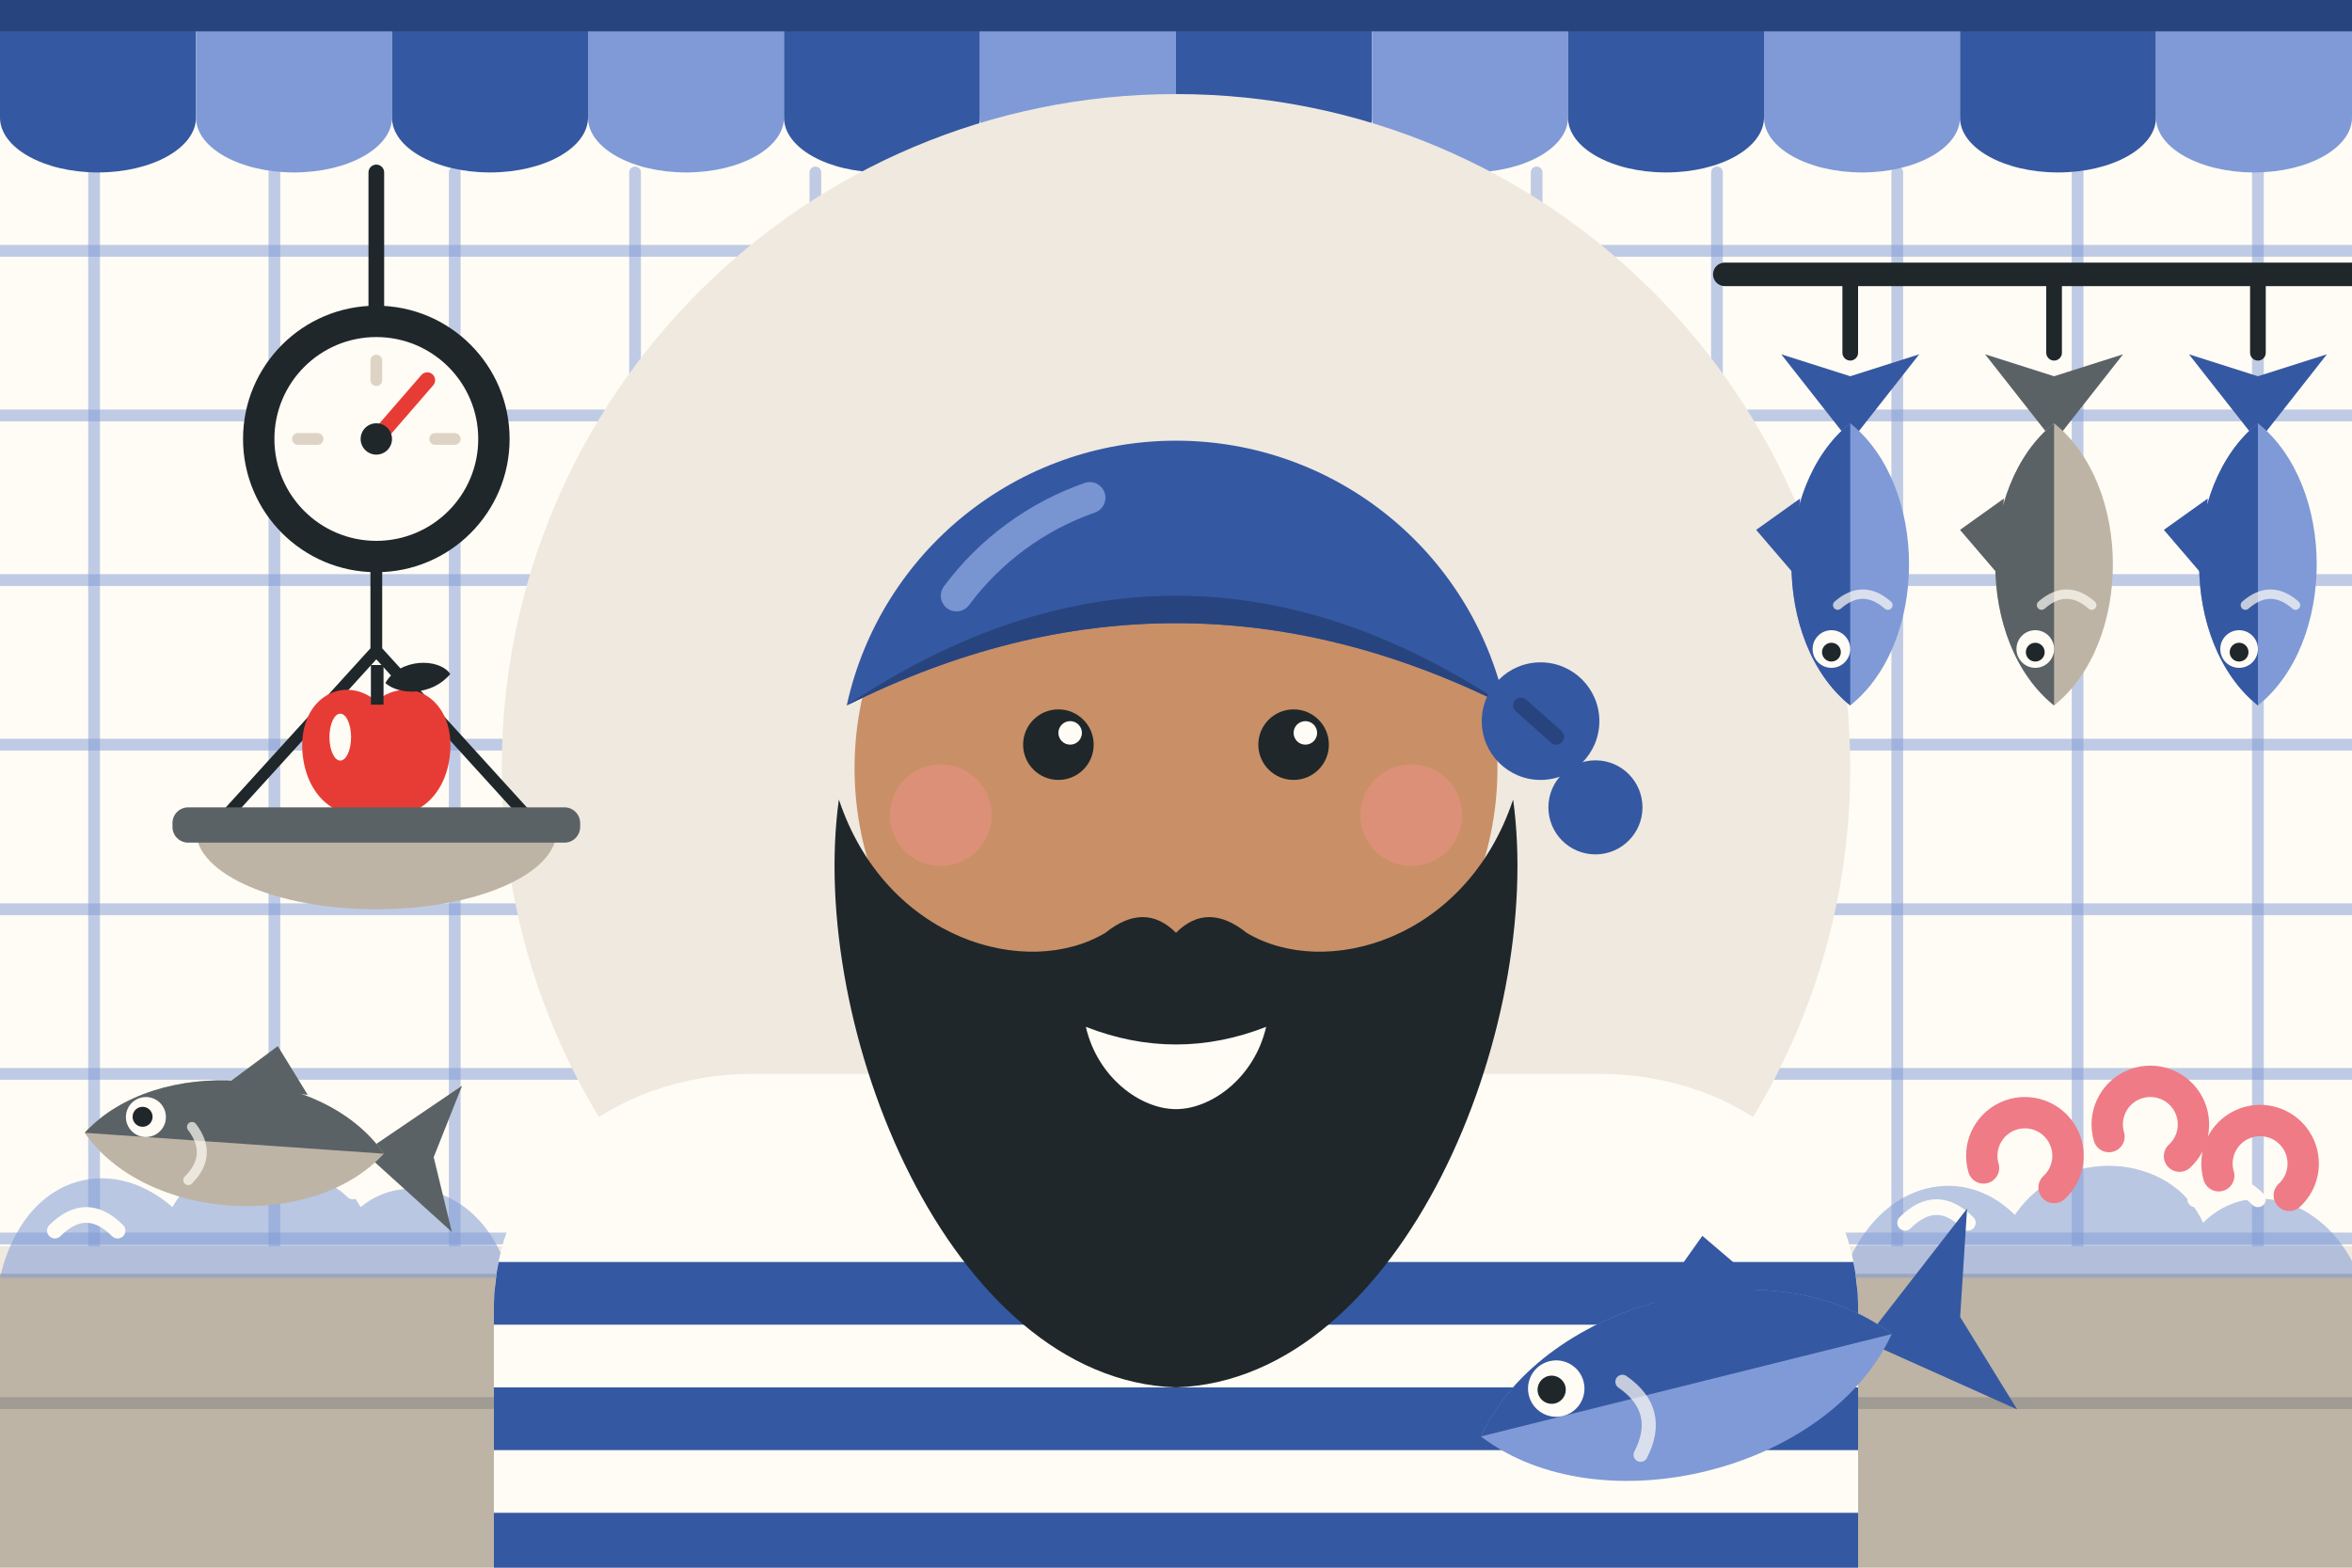
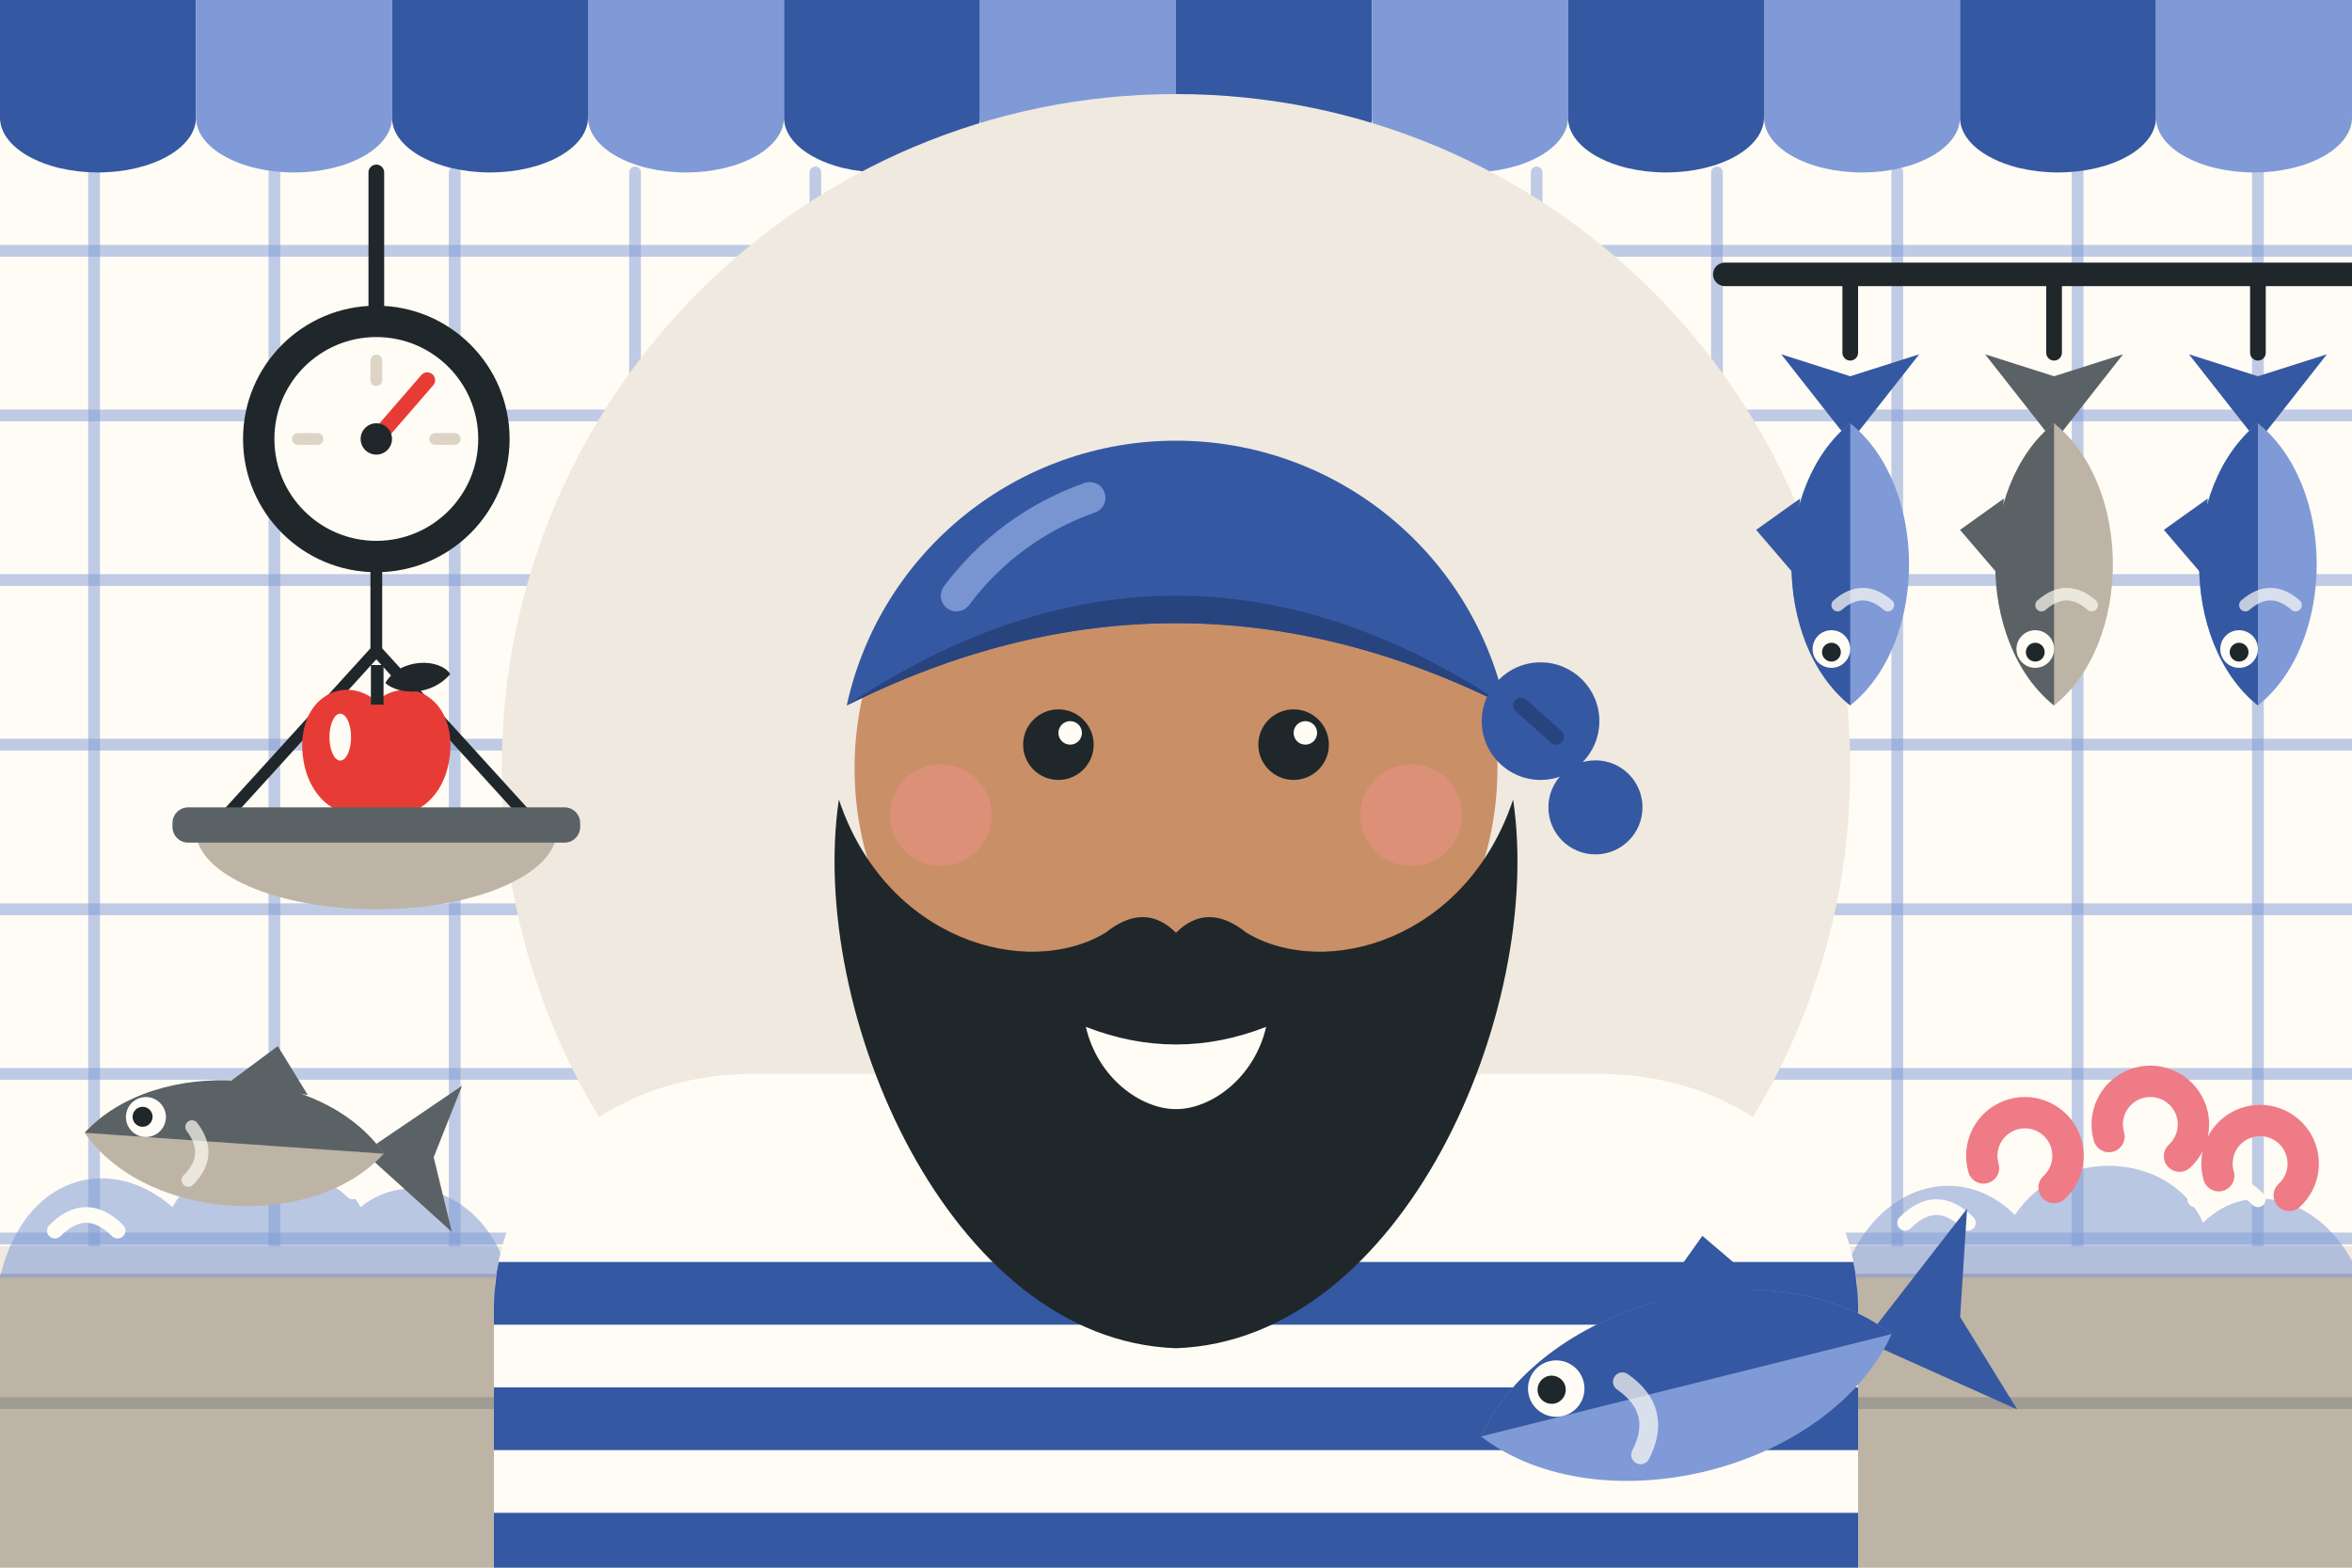
<svg xmlns="http://www.w3.org/2000/svg" viewBox="0 0 600 400">
  <rect x="0" y="0" width="600" height="400" fill="#fffcf5" />
  <path d="M0 64H600M0 106H600M0 148H600M0 190H600M0 232H600M0 274H600M0 316H600" fill="none" stroke="#7f9ad6" stroke-width="3" stroke-linecap="round" stroke-linejoin="round" opacity=".5" />
  <path d="M24 44V320M70 44V320M116 44V320M162 44V320M208 44V320M254 44V320M300 44V320M346 44V320M392 44V320M438 44V320M484 44V320M530 44V320M576 44V320" fill="none" stroke="#7f9ad6" stroke-width="3" stroke-linecap="round" stroke-linejoin="round" opacity=".5" />
  <path d="M0 0h50v30a25 14 0 01-50 0z" fill="#3558a2" />
  <path d="M50 0h50v30a25 14 0 01-50 0z" fill="#7f9ad6" />
  <path d="M100 0h50v30a25 14 0 01-50 0z" fill="#3558a2" />
  <path d="M150 0h50v30a25 14 0 01-50 0z" fill="#7f9ad6" />
  <path d="M200 0h50v30a25 14 0 01-50 0z" fill="#3558a2" />
  <path d="M250 0h50v30a25 14 0 01-50 0z" fill="#7f9ad6" />
  <path d="M300 0h50v30a25 14 0 01-50 0z" fill="#3558a2" />
  <path d="M350 0h50v30a25 14 0 01-50 0z" fill="#7f9ad6" />
  <path d="M400 0h50v30a25 14 0 01-50 0z" fill="#3558a2" />
  <path d="M450 0h50v30a25 14 0 01-50 0z" fill="#7f9ad6" />
  <path d="M500 0h50v30a25 14 0 01-50 0z" fill="#3558a2" />
  <path d="M550 0h50v30a25 14 0 01-50 0z" fill="#7f9ad6" />
-   <rect x="0" y="0" width="600" height="8" fill="#27447f" />
  <circle cx="300" cy="196" r="172" fill="#efe9df" />
  <path d="M96 44v36" fill="none" stroke="#1f272a" stroke-width="4" stroke-linecap="round" stroke-linejoin="round" />
  <circle cx="96" cy="112" r="34" fill="#1f272a" />
  <circle cx="96" cy="112" r="26" fill="#fffcf5" />
  <path d="M96 92v5M116 112h-5M76 112h5" fill="none" stroke="#ddd4c6" stroke-width="3" stroke-linecap="round" stroke-linejoin="round" />
  <path d="M96 112l13-15" fill="none" stroke="#e73c35" stroke-width="4" stroke-linecap="round" stroke-linejoin="round" />
  <circle cx="96" cy="112" r="4" fill="#1f272a" />
  <path d="M96 146v20M96 166L56 210M96 166L136 210" fill="none" stroke="#1f272a" stroke-width="3" stroke-linecap="round" stroke-linejoin="round" />
  <g transform="translate(73 166) scale(1.4375)">
    <path d="M50 28C32 13 7 26 9 56C11 83 31 96 50 90C69 96 89 83 91 56C93 26 68 13 50 28Z" fill="#e73c35" transform="scale(0.32)" />
    <ellipse cx="30" cy="48" rx="6" ry="13" fill="#fffcf5" transform="scale(0.32)" />
    <path d="M47 8h7v22h-7Z" fill="#1f272a" transform="scale(0.32)" />
    <path d="M55 18C63 4 85 4 91 13C81 25 63 25 55 18Z" fill="#1f272a" transform="scale(0.32)" />
  </g>
  <path d="M50 212h92a46 20 0 01-92 0z" fill="#bdb4a6" />
  <rect x="44" y="206" width="104" height="9" rx="4" fill="#5a6266" />
  <path d="M440 70h164" fill="none" stroke="#1f272a" stroke-width="6" stroke-linecap="round" stroke-linejoin="round" />
  <path d="M472 70V90M524 70V90M576 70V90" fill="none" stroke="#1f272a" stroke-width="4" stroke-linecap="round" stroke-linejoin="round" />
  <g transform="translate(472 140) rotate(-90) scale(0.8)">
    <path d="M34 0L62-22 55 0 62 22z" fill="#3558a2" />
    <path d="M-50 0C-30-25 20-25 40 0 20 25-30 25-50 0z" fill="#7f9ad6" />
    <path d="M-50 0C-30-25 20-25 40 0z" fill="#3558a2" />
    <path d="M-8-18l14-12 10 14z" fill="#3558a2" />
-     <path d="M-18-4q7 8 0 16" fill="none" stroke="#fffcf5" stroke-width="3" stroke-linecap="round" stroke-linejoin="round" opacity=".7" />
+     <path d="M-18-4q7 8 0 16" fill="none" stroke="#fffcf5" stroke-width="4" stroke-linecap="round" stroke-linejoin="round" opacity=".7" />
    <circle cx="-32" cy="-6" r="6" fill="#fffcf5" />
    <circle cx="-33" cy="-6" r="3" fill="#1f272a" />
  </g>
  <g transform="translate(524 140) rotate(-90) scale(0.8)">
    <path d="M34 0L62-22 55 0 62 22z" fill="#5a6266" />
    <path d="M-50 0C-30-25 20-25 40 0 20 25-30 25-50 0z" fill="#bdb4a6" />
    <path d="M-50 0C-30-25 20-25 40 0z" fill="#5a6266" />
    <path d="M-8-18l14-12 10 14z" fill="#5a6266" />
-     <path d="M-18-4q7 8 0 16" fill="none" stroke="#fffcf5" stroke-width="3" stroke-linecap="round" stroke-linejoin="round" opacity=".7" />
+     <path d="M-18-4q7 8 0 16" fill="none" stroke="#fffcf5" stroke-width="4" stroke-linecap="round" stroke-linejoin="round" opacity=".7" />
    <circle cx="-32" cy="-6" r="6" fill="#fffcf5" />
    <circle cx="-33" cy="-6" r="3" fill="#1f272a" />
  </g>
  <g transform="translate(576 140) rotate(-90) scale(0.8)">
    <path d="M34 0L62-22 55 0 62 22z" fill="#3558a2" />
    <path d="M-50 0C-30-25 20-25 40 0 20 25-30 25-50 0z" fill="#7f9ad6" />
    <path d="M-50 0C-30-25 20-25 40 0z" fill="#3558a2" />
    <path d="M-8-18l14-12 10 14z" fill="#3558a2" />
-     <path d="M-18-4q7 8 0 16" fill="none" stroke="#fffcf5" stroke-width="3" stroke-linecap="round" stroke-linejoin="round" opacity=".7" />
+     <path d="M-18-4q7 8 0 16" fill="none" stroke="#fffcf5" stroke-width="4" stroke-linecap="round" stroke-linejoin="round" opacity=".7" />
    <circle cx="-32" cy="-6" r="6" fill="#fffcf5" />
    <circle cx="-33" cy="-6" r="3" fill="#1f272a" />
  </g>
  <rect x="0" y="318" width="600" height="82" fill="#bdb4a6" />
  <rect x="0" y="318" width="600" height="7" fill="#efe9df" />
  <path d="M0 358H600" fill="none" stroke="#5a6266" stroke-width="3" stroke-linecap="round" stroke-linejoin="round" opacity=".3" />
  <path d="M0 326c6-26 28-32 44-18 10-18 38-18 48 0 12-10 32-4 38 18z" fill="#7f9ad6" opacity=".55" />
  <path d="M470 326c8-24 30-30 44-16 12-18 40-16 48 2 12-12 32-6 40 14z" fill="#7f9ad6" opacity=".55" />
  <path d="M14 314q8-8 16 0M74 304q8-8 16 0M486 312q8-8 16 0M560 306q8-8 16 0" fill="none" stroke="#fffcf5" stroke-width="4" stroke-linecap="round" stroke-linejoin="round" />
  <g transform="translate(64 292) rotate(4) scale(0.85)">
    <path d="M34 0L62-22 55 0 62 22z" fill="#5a6266" />
    <path d="M-50 0C-30-25 20-25 40 0 20 25-30 25-50 0z" fill="#bdb4a6" />
    <path d="M-50 0C-30-25 20-25 40 0z" fill="#5a6266" />
    <path d="M-8-18l14-12 10 14z" fill="#5a6266" />
-     <path d="M-18-4q7 8 0 16" fill="none" stroke="#fffcf5" stroke-width="3" stroke-linecap="round" stroke-linejoin="round" opacity=".7" />
+     <path d="M-18-4q7 8 0 16" fill="none" stroke="#fffcf5" stroke-width="4" stroke-linecap="round" stroke-linejoin="round" opacity=".7" />
    <circle cx="-32" cy="-6" r="6" fill="#fffcf5" />
    <circle cx="-33" cy="-6" r="3" fill="#1f272a" />
  </g>
  <path d="M506 298a11 11 0 1118 5M538 290a11 11 0 1118 5M566 300a11 11 0 1118 5" fill="none" stroke="#ef7b86" stroke-width="8" stroke-linecap="round" stroke-linejoin="round" />
  <path d="M126 400v-66c0-36 30-60 66-60h216c36 0 66 24 66 60v66z" fill="#fffcf5" />
  <path d="M127.2 322.0 126.7 324.7 126.4 327.3 126.1 330.0 126.0 332.7 126.0 335.3 126.0 338.0 474.0 338.0 474.0 335.3 474.0 332.7 473.9 330.0 473.6 327.3 473.3 324.7 472.8 322.0z" fill="#3558a2" />
  <path d="M126.0 354.0 126.0 356.7 126.0 359.3 126.0 362.0 126.0 364.7 126.0 367.3 126.0 370.0 474.0 370.0 474.0 367.3 474.0 364.7 474.0 362.0 474.0 359.3 474.0 356.7 474.0 354.0z" fill="#3558a2" />
  <path d="M126.0 386.0 126.0 388.3 126.0 390.7 126.0 393.0 126.0 395.3 126.0 397.7 126.0 400.0 474.0 400.0 474.0 397.7 474.0 395.3 474.0 393.0 474.0 390.7 474.0 388.3 474.0 386.0z" fill="#3558a2" />
  <rect x="274" y="250" width="52" height="36" fill="#a8754f" />
  <circle cx="300" cy="196" r="82" fill="#c98f66" />
  <circle cx="240" cy="208" r="13" fill="#f2918c" opacity=".45" />
  <circle cx="360" cy="208" r="13" fill="#f2918c" opacity=".45" />
-   <path d="M214 204C226 240 262 250 282 238Q292 230 300 238Q308 230 318 238C338 250 374 240 386 204C394 262 358 352 300 354C242 352 206 262 214 204z" fill="#1f272a" />
+   <path d="M214 204C226 240 262 250 282 238Q292 230 300 238Q308 230 318 238C338 250 374 240 386 204C394 258 358 342 300 344C242 342 206 258 214 204z" fill="#1f272a" />
  <path d="M277 262q23 9 46 0c-3 13-14 21-23 21s-20-8-23-21z" fill="#fffcf5" />
  <path d="M216 180A86 86 0 01384 180Q300 138 216 180z" fill="#3558a2" />
  <path d="M216 180Q300 138 384 180Q300 124 216 180z" fill="#27447f" />
  <path d="M244 152A72 72 0 01278 127" fill="none" stroke="#7f9ad6" stroke-width="8" stroke-linecap="round" stroke-linejoin="round" opacity=".9" />
  <circle cx="393" cy="184" r="15" fill="#3558a2" />
  <circle cx="407" cy="206" r="12" fill="#3558a2" />
  <path d="M388 180l9 8" fill="none" stroke="#27447f" stroke-width="4" stroke-linecap="round" stroke-linejoin="round" />
  <circle cx="270" cy="190" r="9" fill="#1f272a" />
  <circle cx="273" cy="187" r="3" fill="#fffcf5" />
  <circle cx="330" cy="190" r="9" fill="#1f272a" />
  <circle cx="333" cy="187" r="3" fill="#fffcf5" />
  <g transform="translate(436 352) rotate(-14) scale(1.2)">
    <path d="M34 0L62-22 55 0 62 22z" fill="#3558a2" />
    <path d="M-50 0C-30-25 20-25 40 0 20 25-30 25-50 0z" fill="#7f9ad6" />
    <path d="M-50 0C-30-25 20-25 40 0z" fill="#3558a2" />
    <path d="M-8-18l14-12 10 14z" fill="#3558a2" />
-     <path d="M-18-4q7 8 0 16" fill="none" stroke="#fffcf5" stroke-width="3" stroke-linecap="round" stroke-linejoin="round" opacity=".7" />
+     <path d="M-18-4q7 8 0 16" fill="none" stroke="#fffcf5" stroke-width="4" stroke-linecap="round" stroke-linejoin="round" opacity=".7" />
    <circle cx="-32" cy="-6" r="6" fill="#fffcf5" />
    <circle cx="-33" cy="-6" r="3" fill="#1f272a" />
  </g>
</svg>
